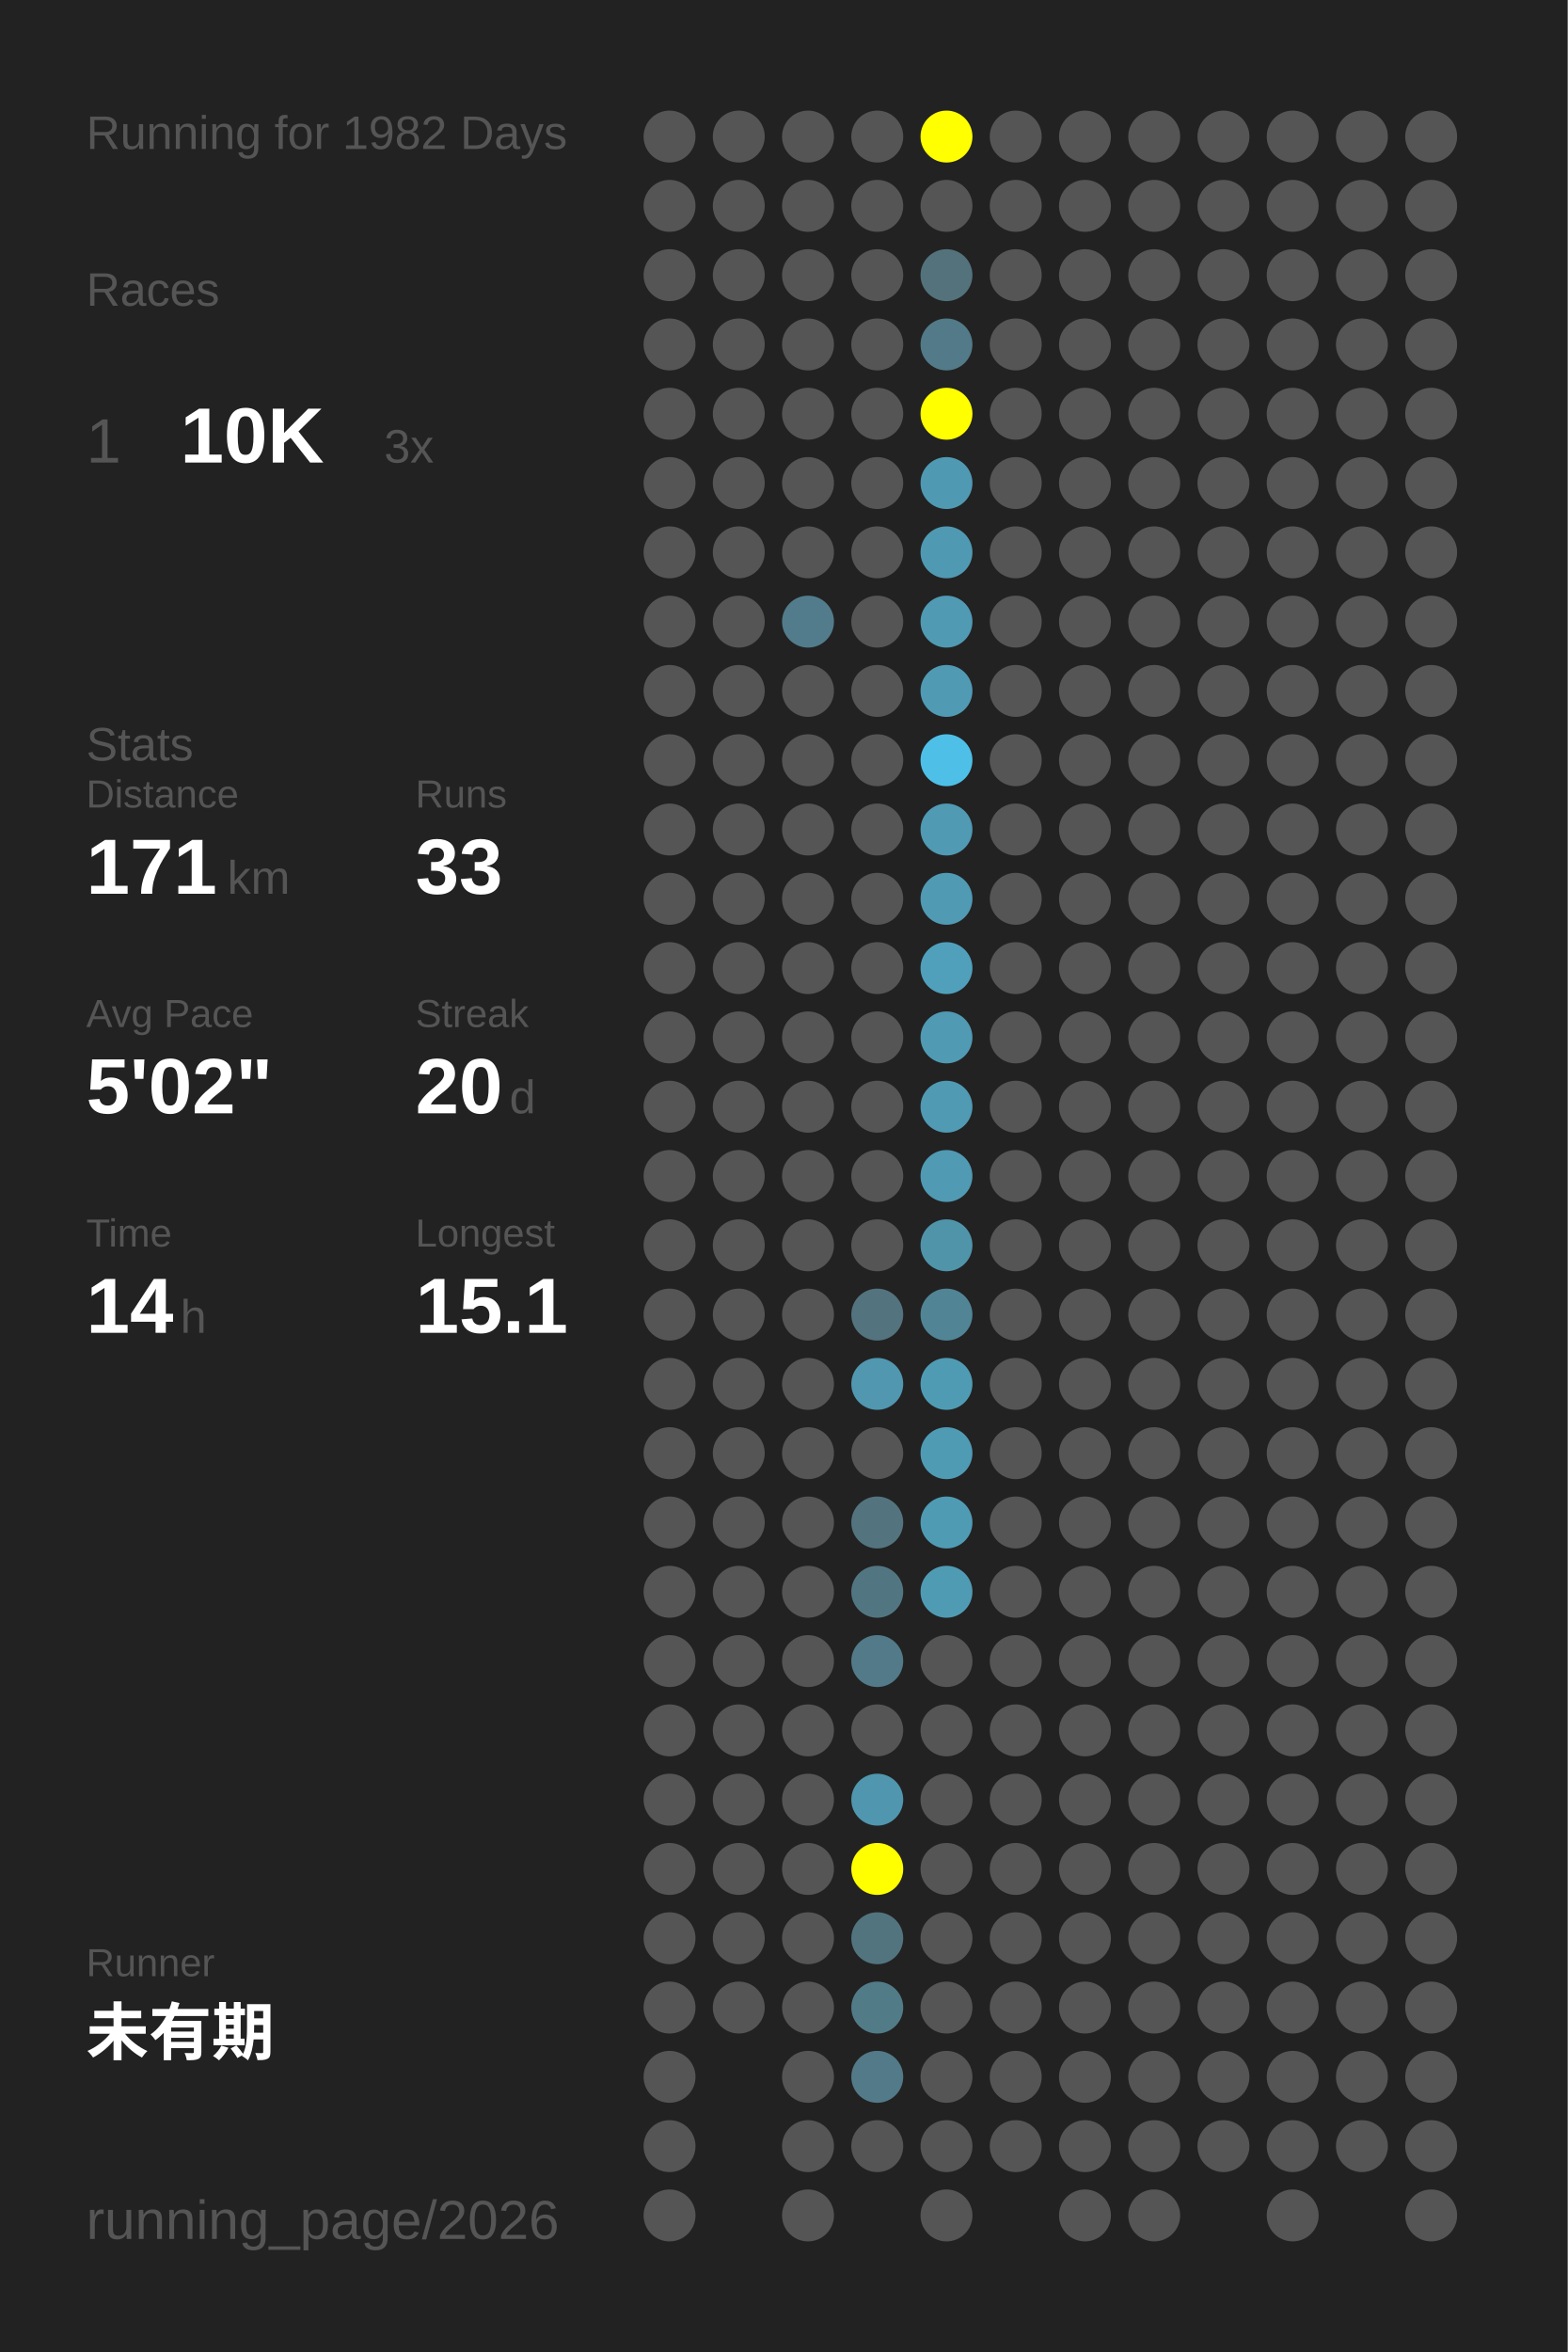
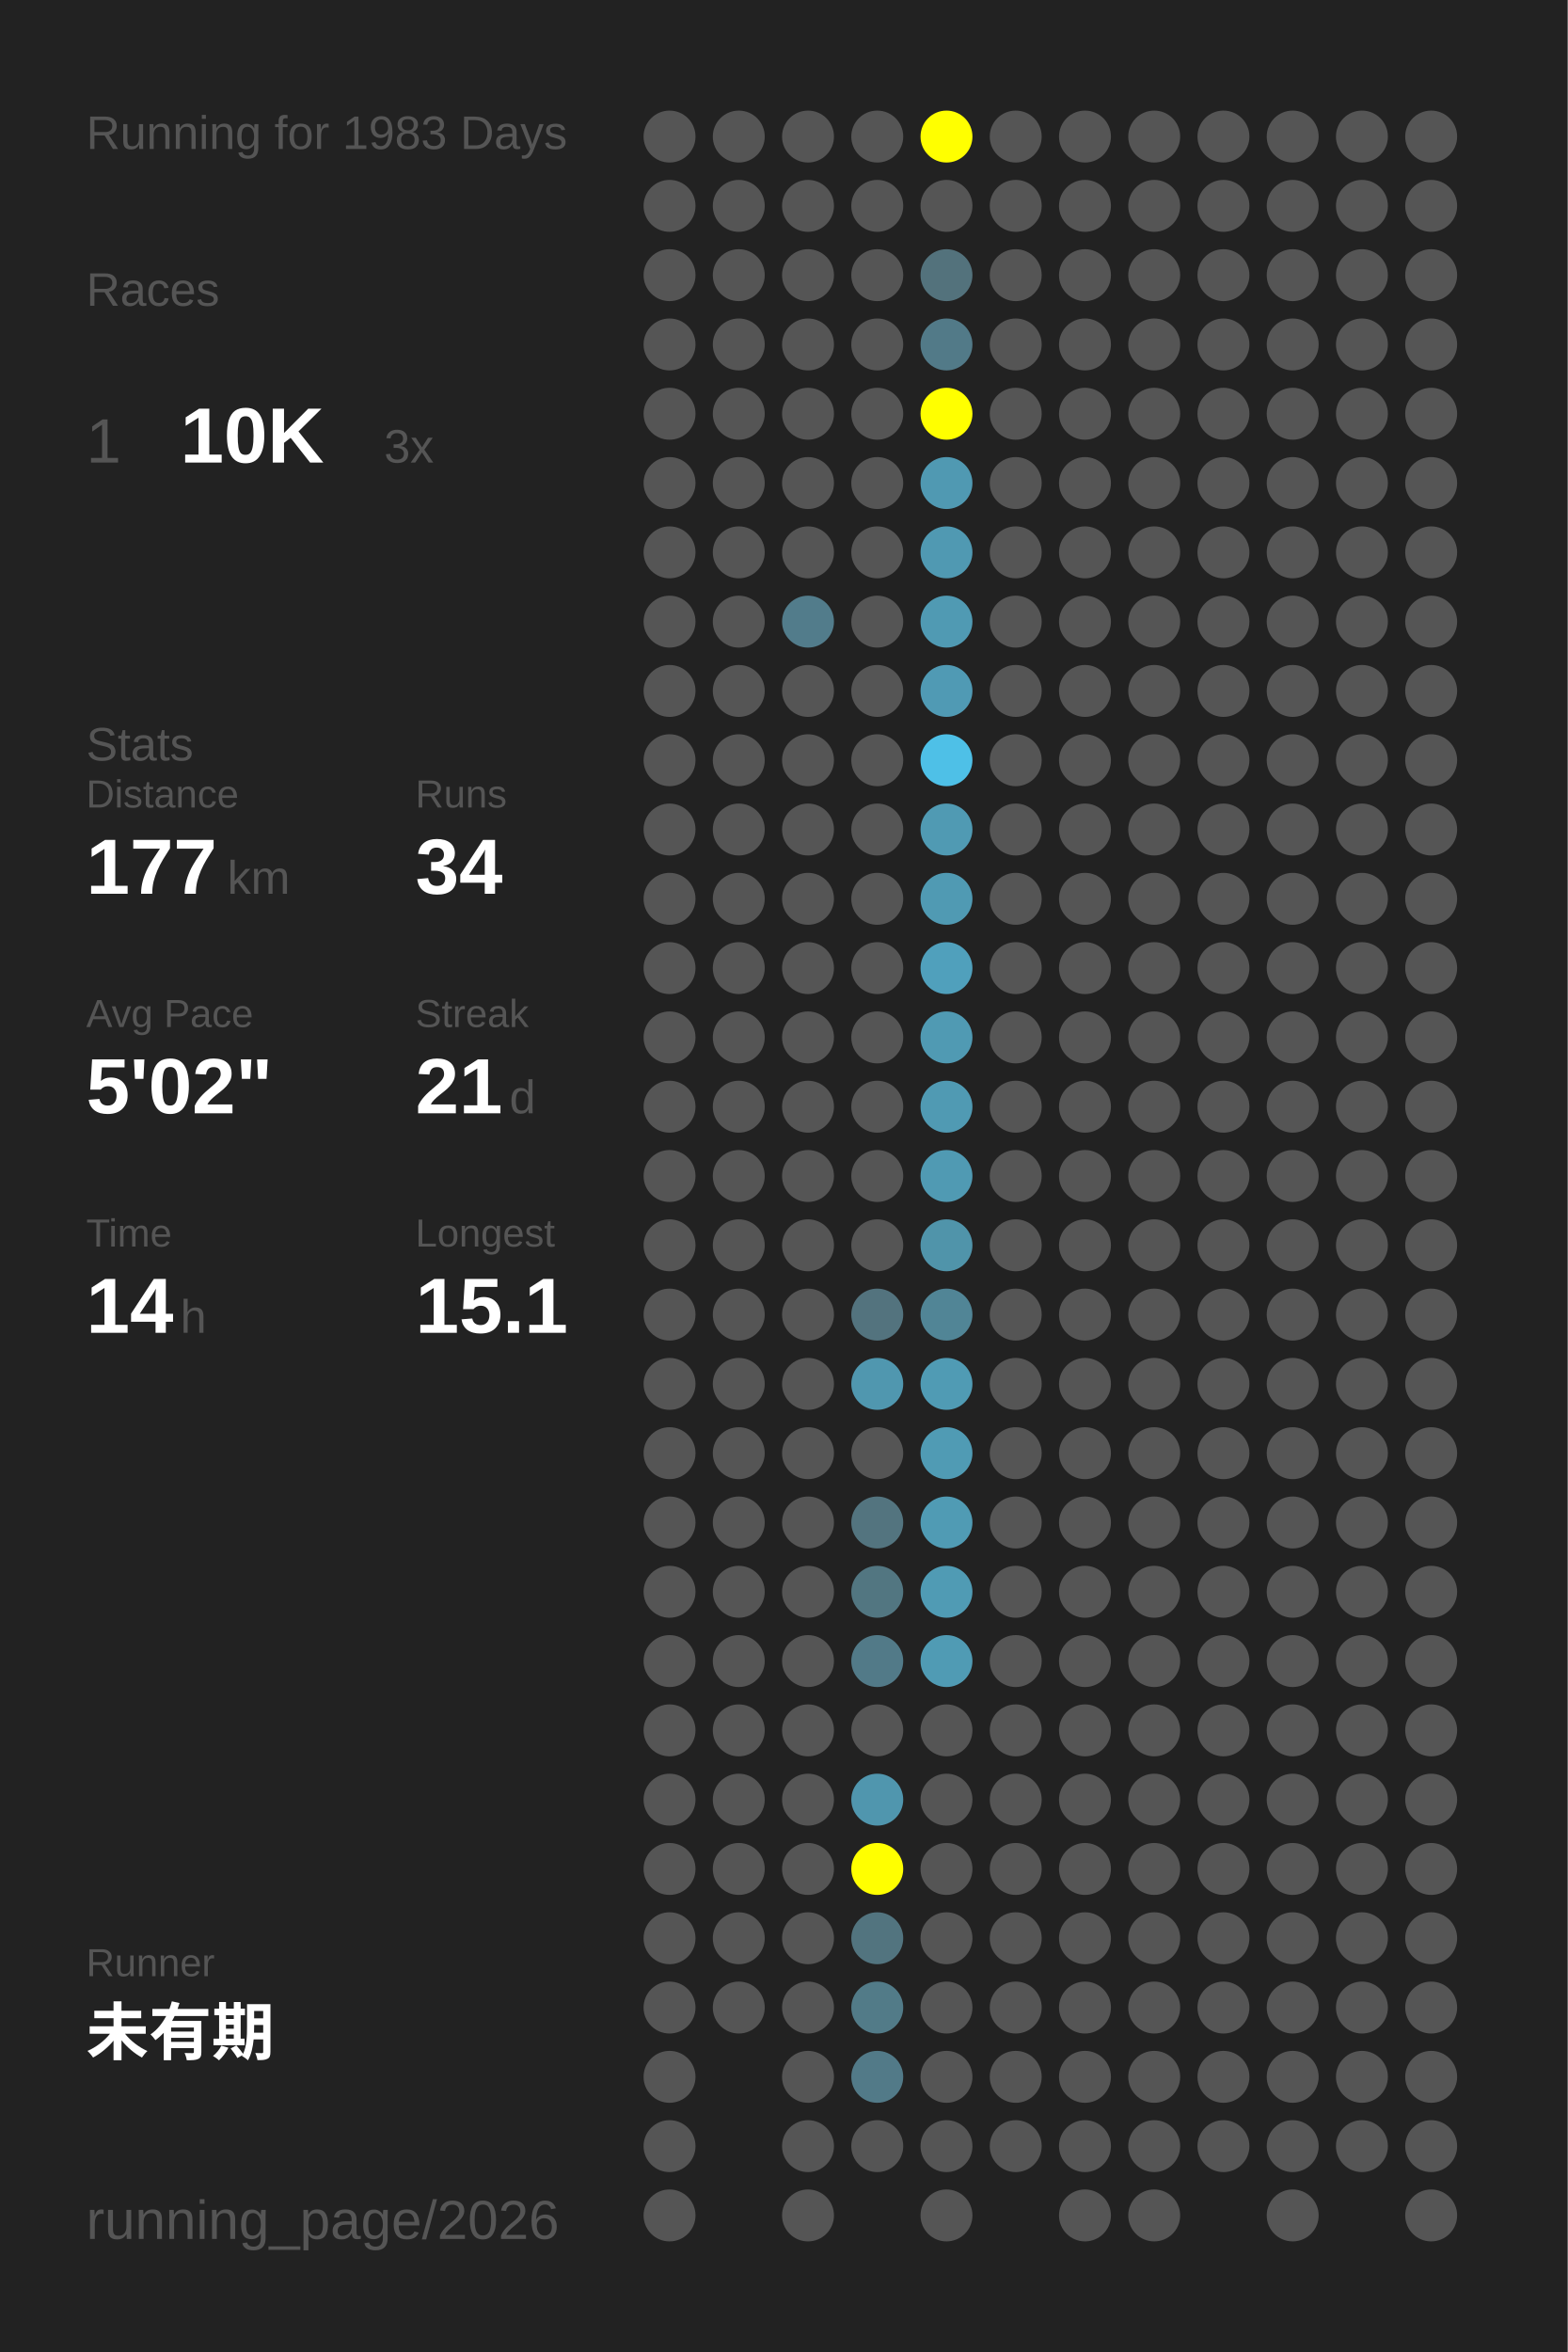
<svg xmlns="http://www.w3.org/2000/svg" baseProfile="full" height="300mm" version="1.1" viewBox="0,0,200,300" width="200mm">
  <defs />
  <rect fill="#222222" height="300" width="200" x="0" y="0" />
-   <text fill="#555555" style="font-size:6px; font-family:Arial;" x="11" y="19">Running for 1982 Days</text>
+   <text fill="#555555" style="font-size:6px; font-family:Arial;" x="11" y="19">Running for 1983 Days</text>
  <text fill="#555555" style="font-size:6px; font-family:Arial;" x="11" y="39">Races</text>
  <text fill="#555555" style="font-size:8px; font-family:Arial;" x="11" y="59">1</text>
  <text fill="#FFFFFF" style="font-size:10px; font-family:Arial; font-weight:bold;" x="23" y="59">10K</text>
  <text fill="#555555" style="font-size:6px; font-family:Arial;" x="49" y="59">3x</text>
  <text fill="#555555" style="font-size:6px; font-family:Arial;" x="11" y="97">Stats</text>
  <text fill="#555555" style="font-size:5px; font-family:Arial;" x="11" y="103">Distance</text>
-   <text fill="#FFFFFF" style="font-size:10px; font-family:Arial; font-weight:bold;" x="11" y="114">171</text>
+   <text fill="#FFFFFF" style="font-size:10px; font-family:Arial; font-weight:bold;" x="11" y="114">177</text>
  <text fill="#555555" style="font-size:6px; font-family:Arial;" x="29" y="114">km</text>
  <text fill="#555555" style="font-size:5px; font-family:Arial;" x="53" y="103">Runs</text>
-   <text fill="#FFFFFF" style="font-size:10px; font-family:Arial; font-weight:bold;" x="53" y="114">33</text>
+   <text fill="#FFFFFF" style="font-size:10px; font-family:Arial; font-weight:bold;" x="53" y="114">34</text>
  <text fill="#555555" style="font-size:5px; font-family:Arial;" x="11" y="131">Avg Pace</text>
  <text fill="#FFFFFF" style="font-size:10px; font-family:Arial; font-weight:bold;" x="11" y="142">5'02"</text>
  <text fill="#555555" style="font-size:5px; font-family:Arial;" x="53" y="131">Streak</text>
-   <text fill="#FFFFFF" style="font-size:10px; font-family:Arial; font-weight:bold;" x="53" y="142">20</text>
+   <text fill="#FFFFFF" style="font-size:10px; font-family:Arial; font-weight:bold;" x="53" y="142">21</text>
  <text fill="#555555" style="font-size:6px; font-family:Arial;" x="65" y="142">d</text>
  <text fill="#555555" style="font-size:5px; font-family:Arial;" x="11" y="159">Time</text>
  <text fill="#FFFFFF" style="font-size:10px; font-family:Arial; font-weight:bold;" x="11" y="170">14</text>
  <text fill="#555555" style="font-size:6px; font-family:Arial;" x="23" y="170">h</text>
  <text fill="#555555" style="font-size:5px; font-family:Arial;" x="53" y="159">Longest</text>
  <text fill="#FFFFFF" style="font-size:10px; font-family:Arial; font-weight:bold;" x="53" y="170">15.1</text>
  <text fill="#555555" style="font-size:5px; font-family:Arial;" x="11" y="252.065">Runner</text>
  <text fill="#FFFFFF" style="font-size:8px; font-family:Arial; font-weight:bold;" x="11" y="262.065">未有期</text>
  <text fill="#555555" style="font-size:7px; font-family:Arial;" x="11" y="285.581">running_page/2026</text>
  <circle cx="85.417" cy="17.419" fill="#555555" r="3.312" />
  <circle cx="85.417" cy="26.258" fill="#555555" r="3.312" />
  <circle cx="85.417" cy="35.097" fill="#555555" r="3.312" />
  <circle cx="85.417" cy="43.935" fill="#555555" r="3.312" />
  <circle cx="85.417" cy="52.774" fill="#555555" r="3.312" />
  <circle cx="85.417" cy="61.613" fill="#555555" r="3.312" />
  <circle cx="85.417" cy="70.452" fill="#555555" r="3.312" />
  <circle cx="85.417" cy="79.29" fill="#555555" r="3.312" />
  <circle cx="85.417" cy="88.129" fill="#555555" r="3.312" />
  <circle cx="85.417" cy="96.968" fill="#555555" r="3.312" />
  <circle cx="85.417" cy="105.806" fill="#555555" r="3.312" />
  <circle cx="85.417" cy="114.645" fill="#555555" r="3.312" />
  <circle cx="85.417" cy="123.484" fill="#555555" r="3.312" />
  <circle cx="85.417" cy="132.323" fill="#555555" r="3.312" />
  <circle cx="85.417" cy="141.161" fill="#555555" r="3.312" />
  <circle cx="85.417" cy="150" fill="#555555" r="3.312" />
  <circle cx="85.417" cy="158.839" fill="#555555" r="3.312" />
  <circle cx="85.417" cy="167.677" fill="#555555" r="3.312" />
  <circle cx="85.417" cy="176.516" fill="#555555" r="3.312" />
  <circle cx="85.417" cy="185.355" fill="#555555" r="3.312" />
  <circle cx="85.417" cy="194.194" fill="#555555" r="3.312" />
  <circle cx="85.417" cy="203.032" fill="#555555" r="3.312" />
  <circle cx="85.417" cy="211.871" fill="#555555" r="3.312" />
  <circle cx="85.417" cy="220.71" fill="#555555" r="3.312" />
  <circle cx="85.417" cy="229.548" fill="#555555" r="3.312" />
  <circle cx="85.417" cy="238.387" fill="#555555" r="3.312" />
  <circle cx="85.417" cy="247.226" fill="#555555" r="3.312" />
  <circle cx="85.417" cy="256.065" fill="#555555" r="3.312" />
  <circle cx="85.417" cy="264.903" fill="#555555" r="3.312" />
  <circle cx="85.417" cy="273.742" fill="#555555" r="3.312" />
  <circle cx="85.417" cy="282.581" fill="#555555" r="3.312" />
  <circle cx="94.25" cy="17.419" fill="#555555" r="3.312" />
  <circle cx="94.25" cy="26.258" fill="#555555" r="3.312" />
  <circle cx="94.25" cy="35.097" fill="#555555" r="3.312" />
  <circle cx="94.25" cy="43.935" fill="#555555" r="3.312" />
  <circle cx="94.25" cy="52.774" fill="#555555" r="3.312" />
  <circle cx="94.25" cy="61.613" fill="#555555" r="3.312" />
  <circle cx="94.25" cy="70.452" fill="#555555" r="3.312" />
  <circle cx="94.25" cy="79.29" fill="#555555" r="3.312" />
  <circle cx="94.25" cy="88.129" fill="#555555" r="3.312" />
  <circle cx="94.25" cy="96.968" fill="#555555" r="3.312" />
  <circle cx="94.25" cy="105.806" fill="#555555" r="3.312" />
  <circle cx="94.25" cy="114.645" fill="#555555" r="3.312" />
  <circle cx="94.25" cy="123.484" fill="#555555" r="3.312" />
  <circle cx="94.25" cy="132.323" fill="#555555" r="3.312" />
  <circle cx="94.25" cy="141.161" fill="#555555" r="3.312" />
  <circle cx="94.25" cy="150" fill="#555555" r="3.312" />
  <circle cx="94.25" cy="158.839" fill="#555555" r="3.312" />
  <circle cx="94.25" cy="167.677" fill="#555555" r="3.312" />
  <circle cx="94.25" cy="176.516" fill="#555555" r="3.312" />
  <circle cx="94.25" cy="185.355" fill="#555555" r="3.312" />
  <circle cx="94.25" cy="194.194" fill="#555555" r="3.312" />
  <circle cx="94.25" cy="203.032" fill="#555555" r="3.312" />
  <circle cx="94.25" cy="211.871" fill="#555555" r="3.312" />
  <circle cx="94.25" cy="220.71" fill="#555555" r="3.312" />
  <circle cx="94.25" cy="229.548" fill="#555555" r="3.312" />
  <circle cx="94.25" cy="238.387" fill="#555555" r="3.312" />
  <circle cx="94.25" cy="247.226" fill="#555555" r="3.312" />
  <circle cx="94.25" cy="256.065" fill="#555555" r="3.312" />
  <circle cx="103.083" cy="17.419" fill="#555555" r="3.312" />
  <circle cx="103.083" cy="26.258" fill="#555555" r="3.312" />
  <circle cx="103.083" cy="35.097" fill="#555555" r="3.312" />
  <circle cx="103.083" cy="43.935" fill="#555555" r="3.312" />
  <circle cx="103.083" cy="52.774" fill="#555555" r="3.312" />
  <circle cx="103.083" cy="61.613" fill="#555555" r="3.312" />
  <circle cx="103.083" cy="70.452" fill="#555555" r="3.312" />
  <circle cx="103.083" cy="79.29" fill="#527c8b" r="3.312" />
  <circle cx="103.083" cy="88.129" fill="#555555" r="3.312" />
  <circle cx="103.083" cy="96.968" fill="#555555" r="3.312" />
  <circle cx="103.083" cy="105.806" fill="#555555" r="3.312" />
  <circle cx="103.083" cy="114.645" fill="#555555" r="3.312" />
  <circle cx="103.083" cy="123.484" fill="#555555" r="3.312" />
  <circle cx="103.083" cy="132.323" fill="#555555" r="3.312" />
  <circle cx="103.083" cy="141.161" fill="#555555" r="3.312" />
  <circle cx="103.083" cy="150" fill="#555555" r="3.312" />
  <circle cx="103.083" cy="158.839" fill="#555555" r="3.312" />
  <circle cx="103.083" cy="167.677" fill="#555555" r="3.312" />
  <circle cx="103.083" cy="176.516" fill="#555555" r="3.312" />
  <circle cx="103.083" cy="185.355" fill="#555555" r="3.312" />
  <circle cx="103.083" cy="194.194" fill="#555555" r="3.312" />
  <circle cx="103.083" cy="203.032" fill="#555555" r="3.312" />
  <circle cx="103.083" cy="211.871" fill="#555555" r="3.312" />
  <circle cx="103.083" cy="220.71" fill="#555555" r="3.312" />
  <circle cx="103.083" cy="229.548" fill="#555555" r="3.312" />
  <circle cx="103.083" cy="238.387" fill="#555555" r="3.312" />
  <circle cx="103.083" cy="247.226" fill="#555555" r="3.312" />
  <circle cx="103.083" cy="256.065" fill="#555555" r="3.312" />
  <circle cx="103.083" cy="264.903" fill="#555555" r="3.312" />
  <circle cx="103.083" cy="273.742" fill="#555555" r="3.312" />
  <circle cx="103.083" cy="282.581" fill="#555555" r="3.312" />
  <circle cx="111.917" cy="17.419" fill="#555555" r="3.312" />
  <circle cx="111.917" cy="26.258" fill="#555555" r="3.312" />
  <circle cx="111.917" cy="35.097" fill="#555555" r="3.312" />
  <circle cx="111.917" cy="43.935" fill="#555555" r="3.312" />
  <circle cx="111.917" cy="52.774" fill="#555555" r="3.312" />
  <circle cx="111.917" cy="61.613" fill="#555555" r="3.312" />
  <circle cx="111.917" cy="70.452" fill="#555555" r="3.312" />
  <circle cx="111.917" cy="79.29" fill="#555555" r="3.312" />
  <circle cx="111.917" cy="88.129" fill="#555555" r="3.312" />
  <circle cx="111.917" cy="96.968" fill="#555555" r="3.312" />
  <circle cx="111.917" cy="105.806" fill="#555555" r="3.312" />
  <circle cx="111.917" cy="114.645" fill="#555555" r="3.312" />
  <circle cx="111.917" cy="123.484" fill="#555555" r="3.312" />
  <circle cx="111.917" cy="132.323" fill="#555555" r="3.312" />
  <circle cx="111.917" cy="141.161" fill="#555555" r="3.312" />
  <circle cx="111.917" cy="150" fill="#555555" r="3.312" />
  <circle cx="111.917" cy="158.839" fill="#555555" r="3.312" />
  <circle cx="111.917" cy="167.677" fill="#53737e" r="3.312" />
  <circle cx="111.917" cy="176.516" fill="#5097af" r="3.312" />
  <circle cx="111.917" cy="185.355" fill="#555555" r="3.312" />
  <circle cx="111.917" cy="194.194" fill="#53747f" r="3.312" />
  <circle cx="111.917" cy="203.032" fill="#527681" r="3.312" />
  <circle cx="111.917" cy="211.871" fill="#527a88" r="3.312" />
  <circle cx="111.917" cy="220.71" fill="#555555" r="3.312" />
  <circle cx="111.917" cy="229.548" fill="#5096ae" r="3.312" />
  <circle cx="111.917" cy="238.387" fill="#FFFF00" r="3.312" />
  <circle cx="111.917" cy="247.226" fill="#52747f" r="3.312" />
  <circle cx="111.917" cy="256.065" fill="#527b88" r="3.312" />
  <circle cx="111.917" cy="264.903" fill="#527a88" r="3.312" />
  <circle cx="111.917" cy="273.742" fill="#555555" r="3.312" />
  <circle cx="120.75" cy="17.419" fill="#FFFF00" r="3.312" />
  <circle cx="120.75" cy="26.258" fill="#555555" r="3.312" />
  <circle cx="120.75" cy="35.097" fill="#53727c" r="3.312" />
  <circle cx="120.75" cy="43.935" fill="#527a88" r="3.312" />
  <circle cx="120.75" cy="52.774" fill="#FFFF00" r="3.312" />
  <circle cx="120.75" cy="61.613" fill="#5099b2" r="3.312" />
  <circle cx="120.75" cy="70.452" fill="#5099b2" r="3.312" />
  <circle cx="120.75" cy="79.29" fill="#509ab3" r="3.312" />
  <circle cx="120.75" cy="88.129" fill="#509ab4" r="3.312" />
  <circle cx="120.75" cy="96.968" fill="#4ec0e7" r="3.312" />
  <circle cx="120.75" cy="105.806" fill="#509ab3" r="3.312" />
  <circle cx="120.75" cy="114.645" fill="#509ab3" r="3.312" />
  <circle cx="120.75" cy="123.484" fill="#50a0bc" r="3.312" />
  <circle cx="120.75" cy="132.323" fill="#509ab3" r="3.312" />
  <circle cx="120.75" cy="141.161" fill="#509ab3" r="3.312" />
  <circle cx="120.75" cy="150" fill="#509ab3" r="3.312" />
  <circle cx="120.75" cy="158.839" fill="#5094aa" r="3.312" />
  <circle cx="120.75" cy="167.677" fill="#518596" r="3.312" />
  <circle cx="120.75" cy="176.516" fill="#509bb4" r="3.312" />
  <circle cx="120.75" cy="185.355" fill="#509bb4" r="3.312" />
  <circle cx="120.75" cy="194.194" fill="#509bb4" r="3.312" />
  <circle cx="120.75" cy="203.032" fill="#509bb4" r="3.312" />
-   <circle cx="120.75" cy="211.871" fill="#555555" r="3.312" />
+   <circle cx="120.75" cy="211.871" fill="#509bb4" r="3.312" />
  <circle cx="120.75" cy="220.71" fill="#555555" r="3.312" />
  <circle cx="120.75" cy="229.548" fill="#555555" r="3.312" />
  <circle cx="120.75" cy="238.387" fill="#555555" r="3.312" />
  <circle cx="120.75" cy="247.226" fill="#555555" r="3.312" />
  <circle cx="120.75" cy="256.065" fill="#555555" r="3.312" />
  <circle cx="120.75" cy="264.903" fill="#555555" r="3.312" />
  <circle cx="120.75" cy="273.742" fill="#555555" r="3.312" />
  <circle cx="120.75" cy="282.581" fill="#555555" r="3.312" />
  <circle cx="129.583" cy="17.419" fill="#555555" r="3.312" />
  <circle cx="129.583" cy="26.258" fill="#555555" r="3.312" />
  <circle cx="129.583" cy="35.097" fill="#555555" r="3.312" />
  <circle cx="129.583" cy="43.935" fill="#555555" r="3.312" />
  <circle cx="129.583" cy="52.774" fill="#555555" r="3.312" />
  <circle cx="129.583" cy="61.613" fill="#555555" r="3.312" />
  <circle cx="129.583" cy="70.452" fill="#555555" r="3.312" />
  <circle cx="129.583" cy="79.29" fill="#555555" r="3.312" />
  <circle cx="129.583" cy="88.129" fill="#555555" r="3.312" />
  <circle cx="129.583" cy="96.968" fill="#555555" r="3.312" />
  <circle cx="129.583" cy="105.806" fill="#555555" r="3.312" />
  <circle cx="129.583" cy="114.645" fill="#555555" r="3.312" />
  <circle cx="129.583" cy="123.484" fill="#555555" r="3.312" />
  <circle cx="129.583" cy="132.323" fill="#555555" r="3.312" />
  <circle cx="129.583" cy="141.161" fill="#555555" r="3.312" />
  <circle cx="129.583" cy="150" fill="#555555" r="3.312" />
  <circle cx="129.583" cy="158.839" fill="#555555" r="3.312" />
  <circle cx="129.583" cy="167.677" fill="#555555" r="3.312" />
  <circle cx="129.583" cy="176.516" fill="#555555" r="3.312" />
  <circle cx="129.583" cy="185.355" fill="#555555" r="3.312" />
  <circle cx="129.583" cy="194.194" fill="#555555" r="3.312" />
  <circle cx="129.583" cy="203.032" fill="#555555" r="3.312" />
  <circle cx="129.583" cy="211.871" fill="#555555" r="3.312" />
  <circle cx="129.583" cy="220.71" fill="#555555" r="3.312" />
  <circle cx="129.583" cy="229.548" fill="#555555" r="3.312" />
  <circle cx="129.583" cy="238.387" fill="#555555" r="3.312" />
  <circle cx="129.583" cy="247.226" fill="#555555" r="3.312" />
  <circle cx="129.583" cy="256.065" fill="#555555" r="3.312" />
  <circle cx="129.583" cy="264.903" fill="#555555" r="3.312" />
  <circle cx="129.583" cy="273.742" fill="#555555" r="3.312" />
  <circle cx="138.417" cy="17.419" fill="#555555" r="3.312" />
  <circle cx="138.417" cy="26.258" fill="#555555" r="3.312" />
  <circle cx="138.417" cy="35.097" fill="#555555" r="3.312" />
  <circle cx="138.417" cy="43.935" fill="#555555" r="3.312" />
  <circle cx="138.417" cy="52.774" fill="#555555" r="3.312" />
  <circle cx="138.417" cy="61.613" fill="#555555" r="3.312" />
  <circle cx="138.417" cy="70.452" fill="#555555" r="3.312" />
  <circle cx="138.417" cy="79.29" fill="#555555" r="3.312" />
  <circle cx="138.417" cy="88.129" fill="#555555" r="3.312" />
  <circle cx="138.417" cy="96.968" fill="#555555" r="3.312" />
  <circle cx="138.417" cy="105.806" fill="#555555" r="3.312" />
  <circle cx="138.417" cy="114.645" fill="#555555" r="3.312" />
  <circle cx="138.417" cy="123.484" fill="#555555" r="3.312" />
  <circle cx="138.417" cy="132.323" fill="#555555" r="3.312" />
  <circle cx="138.417" cy="141.161" fill="#555555" r="3.312" />
  <circle cx="138.417" cy="150" fill="#555555" r="3.312" />
  <circle cx="138.417" cy="158.839" fill="#555555" r="3.312" />
  <circle cx="138.417" cy="167.677" fill="#555555" r="3.312" />
  <circle cx="138.417" cy="176.516" fill="#555555" r="3.312" />
  <circle cx="138.417" cy="185.355" fill="#555555" r="3.312" />
  <circle cx="138.417" cy="194.194" fill="#555555" r="3.312" />
  <circle cx="138.417" cy="203.032" fill="#555555" r="3.312" />
  <circle cx="138.417" cy="211.871" fill="#555555" r="3.312" />
  <circle cx="138.417" cy="220.71" fill="#555555" r="3.312" />
  <circle cx="138.417" cy="229.548" fill="#555555" r="3.312" />
  <circle cx="138.417" cy="238.387" fill="#555555" r="3.312" />
  <circle cx="138.417" cy="247.226" fill="#555555" r="3.312" />
  <circle cx="138.417" cy="256.065" fill="#555555" r="3.312" />
  <circle cx="138.417" cy="264.903" fill="#555555" r="3.312" />
  <circle cx="138.417" cy="273.742" fill="#555555" r="3.312" />
  <circle cx="138.417" cy="282.581" fill="#555555" r="3.312" />
  <circle cx="147.25" cy="17.419" fill="#555555" r="3.312" />
  <circle cx="147.25" cy="26.258" fill="#555555" r="3.312" />
  <circle cx="147.25" cy="35.097" fill="#555555" r="3.312" />
  <circle cx="147.25" cy="43.935" fill="#555555" r="3.312" />
  <circle cx="147.25" cy="52.774" fill="#555555" r="3.312" />
  <circle cx="147.25" cy="61.613" fill="#555555" r="3.312" />
  <circle cx="147.25" cy="70.452" fill="#555555" r="3.312" />
  <circle cx="147.25" cy="79.29" fill="#555555" r="3.312" />
  <circle cx="147.25" cy="88.129" fill="#555555" r="3.312" />
  <circle cx="147.25" cy="96.968" fill="#555555" r="3.312" />
  <circle cx="147.25" cy="105.806" fill="#555555" r="3.312" />
  <circle cx="147.25" cy="114.645" fill="#555555" r="3.312" />
  <circle cx="147.25" cy="123.484" fill="#555555" r="3.312" />
  <circle cx="147.25" cy="132.323" fill="#555555" r="3.312" />
  <circle cx="147.25" cy="141.161" fill="#555555" r="3.312" />
  <circle cx="147.25" cy="150" fill="#555555" r="3.312" />
  <circle cx="147.25" cy="158.839" fill="#555555" r="3.312" />
  <circle cx="147.25" cy="167.677" fill="#555555" r="3.312" />
  <circle cx="147.25" cy="176.516" fill="#555555" r="3.312" />
  <circle cx="147.25" cy="185.355" fill="#555555" r="3.312" />
  <circle cx="147.25" cy="194.194" fill="#555555" r="3.312" />
  <circle cx="147.25" cy="203.032" fill="#555555" r="3.312" />
  <circle cx="147.25" cy="211.871" fill="#555555" r="3.312" />
  <circle cx="147.25" cy="220.71" fill="#555555" r="3.312" />
  <circle cx="147.25" cy="229.548" fill="#555555" r="3.312" />
  <circle cx="147.25" cy="238.387" fill="#555555" r="3.312" />
  <circle cx="147.25" cy="247.226" fill="#555555" r="3.312" />
  <circle cx="147.25" cy="256.065" fill="#555555" r="3.312" />
  <circle cx="147.25" cy="264.903" fill="#555555" r="3.312" />
  <circle cx="147.25" cy="273.742" fill="#555555" r="3.312" />
  <circle cx="147.25" cy="282.581" fill="#555555" r="3.312" />
  <circle cx="156.083" cy="17.419" fill="#555555" r="3.312" />
  <circle cx="156.083" cy="26.258" fill="#555555" r="3.312" />
  <circle cx="156.083" cy="35.097" fill="#555555" r="3.312" />
  <circle cx="156.083" cy="43.935" fill="#555555" r="3.312" />
  <circle cx="156.083" cy="52.774" fill="#555555" r="3.312" />
  <circle cx="156.083" cy="61.613" fill="#555555" r="3.312" />
  <circle cx="156.083" cy="70.452" fill="#555555" r="3.312" />
  <circle cx="156.083" cy="79.29" fill="#555555" r="3.312" />
  <circle cx="156.083" cy="88.129" fill="#555555" r="3.312" />
  <circle cx="156.083" cy="96.968" fill="#555555" r="3.312" />
  <circle cx="156.083" cy="105.806" fill="#555555" r="3.312" />
  <circle cx="156.083" cy="114.645" fill="#555555" r="3.312" />
  <circle cx="156.083" cy="123.484" fill="#555555" r="3.312" />
  <circle cx="156.083" cy="132.323" fill="#555555" r="3.312" />
  <circle cx="156.083" cy="141.161" fill="#555555" r="3.312" />
  <circle cx="156.083" cy="150" fill="#555555" r="3.312" />
  <circle cx="156.083" cy="158.839" fill="#555555" r="3.312" />
  <circle cx="156.083" cy="167.677" fill="#555555" r="3.312" />
  <circle cx="156.083" cy="176.516" fill="#555555" r="3.312" />
  <circle cx="156.083" cy="185.355" fill="#555555" r="3.312" />
  <circle cx="156.083" cy="194.194" fill="#555555" r="3.312" />
  <circle cx="156.083" cy="203.032" fill="#555555" r="3.312" />
  <circle cx="156.083" cy="211.871" fill="#555555" r="3.312" />
  <circle cx="156.083" cy="220.71" fill="#555555" r="3.312" />
  <circle cx="156.083" cy="229.548" fill="#555555" r="3.312" />
  <circle cx="156.083" cy="238.387" fill="#555555" r="3.312" />
  <circle cx="156.083" cy="247.226" fill="#555555" r="3.312" />
  <circle cx="156.083" cy="256.065" fill="#555555" r="3.312" />
  <circle cx="156.083" cy="264.903" fill="#555555" r="3.312" />
  <circle cx="156.083" cy="273.742" fill="#555555" r="3.312" />
  <circle cx="164.917" cy="17.419" fill="#555555" r="3.312" />
  <circle cx="164.917" cy="26.258" fill="#555555" r="3.312" />
  <circle cx="164.917" cy="35.097" fill="#555555" r="3.312" />
  <circle cx="164.917" cy="43.935" fill="#555555" r="3.312" />
  <circle cx="164.917" cy="52.774" fill="#555555" r="3.312" />
  <circle cx="164.917" cy="61.613" fill="#555555" r="3.312" />
  <circle cx="164.917" cy="70.452" fill="#555555" r="3.312" />
  <circle cx="164.917" cy="79.29" fill="#555555" r="3.312" />
  <circle cx="164.917" cy="88.129" fill="#555555" r="3.312" />
  <circle cx="164.917" cy="96.968" fill="#555555" r="3.312" />
  <circle cx="164.917" cy="105.806" fill="#555555" r="3.312" />
  <circle cx="164.917" cy="114.645" fill="#555555" r="3.312" />
  <circle cx="164.917" cy="123.484" fill="#555555" r="3.312" />
  <circle cx="164.917" cy="132.323" fill="#555555" r="3.312" />
  <circle cx="164.917" cy="141.161" fill="#555555" r="3.312" />
  <circle cx="164.917" cy="150" fill="#555555" r="3.312" />
  <circle cx="164.917" cy="158.839" fill="#555555" r="3.312" />
  <circle cx="164.917" cy="167.677" fill="#555555" r="3.312" />
  <circle cx="164.917" cy="176.516" fill="#555555" r="3.312" />
  <circle cx="164.917" cy="185.355" fill="#555555" r="3.312" />
  <circle cx="164.917" cy="194.194" fill="#555555" r="3.312" />
  <circle cx="164.917" cy="203.032" fill="#555555" r="3.312" />
  <circle cx="164.917" cy="211.871" fill="#555555" r="3.312" />
  <circle cx="164.917" cy="220.71" fill="#555555" r="3.312" />
  <circle cx="164.917" cy="229.548" fill="#555555" r="3.312" />
  <circle cx="164.917" cy="238.387" fill="#555555" r="3.312" />
  <circle cx="164.917" cy="247.226" fill="#555555" r="3.312" />
  <circle cx="164.917" cy="256.065" fill="#555555" r="3.312" />
  <circle cx="164.917" cy="264.903" fill="#555555" r="3.312" />
  <circle cx="164.917" cy="273.742" fill="#555555" r="3.312" />
  <circle cx="164.917" cy="282.581" fill="#555555" r="3.312" />
  <circle cx="173.75" cy="17.419" fill="#555555" r="3.312" />
  <circle cx="173.75" cy="26.258" fill="#555555" r="3.312" />
  <circle cx="173.75" cy="35.097" fill="#555555" r="3.312" />
  <circle cx="173.75" cy="43.935" fill="#555555" r="3.312" />
  <circle cx="173.75" cy="52.774" fill="#555555" r="3.312" />
  <circle cx="173.75" cy="61.613" fill="#555555" r="3.312" />
  <circle cx="173.75" cy="70.452" fill="#555555" r="3.312" />
  <circle cx="173.75" cy="79.29" fill="#555555" r="3.312" />
  <circle cx="173.75" cy="88.129" fill="#555555" r="3.312" />
  <circle cx="173.75" cy="96.968" fill="#555555" r="3.312" />
  <circle cx="173.75" cy="105.806" fill="#555555" r="3.312" />
  <circle cx="173.75" cy="114.645" fill="#555555" r="3.312" />
  <circle cx="173.75" cy="123.484" fill="#555555" r="3.312" />
  <circle cx="173.75" cy="132.323" fill="#555555" r="3.312" />
  <circle cx="173.75" cy="141.161" fill="#555555" r="3.312" />
  <circle cx="173.75" cy="150" fill="#555555" r="3.312" />
  <circle cx="173.75" cy="158.839" fill="#555555" r="3.312" />
  <circle cx="173.75" cy="167.677" fill="#555555" r="3.312" />
  <circle cx="173.75" cy="176.516" fill="#555555" r="3.312" />
  <circle cx="173.75" cy="185.355" fill="#555555" r="3.312" />
  <circle cx="173.75" cy="194.194" fill="#555555" r="3.312" />
  <circle cx="173.75" cy="203.032" fill="#555555" r="3.312" />
  <circle cx="173.75" cy="211.871" fill="#555555" r="3.312" />
  <circle cx="173.75" cy="220.71" fill="#555555" r="3.312" />
  <circle cx="173.75" cy="229.548" fill="#555555" r="3.312" />
  <circle cx="173.75" cy="238.387" fill="#555555" r="3.312" />
  <circle cx="173.75" cy="247.226" fill="#555555" r="3.312" />
  <circle cx="173.75" cy="256.065" fill="#555555" r="3.312" />
  <circle cx="173.75" cy="264.903" fill="#555555" r="3.312" />
  <circle cx="173.75" cy="273.742" fill="#555555" r="3.312" />
  <circle cx="182.583" cy="17.419" fill="#555555" r="3.312" />
  <circle cx="182.583" cy="26.258" fill="#555555" r="3.312" />
  <circle cx="182.583" cy="35.097" fill="#555555" r="3.312" />
  <circle cx="182.583" cy="43.935" fill="#555555" r="3.312" />
  <circle cx="182.583" cy="52.774" fill="#555555" r="3.312" />
  <circle cx="182.583" cy="61.613" fill="#555555" r="3.312" />
  <circle cx="182.583" cy="70.452" fill="#555555" r="3.312" />
  <circle cx="182.583" cy="79.29" fill="#555555" r="3.312" />
  <circle cx="182.583" cy="88.129" fill="#555555" r="3.312" />
  <circle cx="182.583" cy="96.968" fill="#555555" r="3.312" />
  <circle cx="182.583" cy="105.806" fill="#555555" r="3.312" />
  <circle cx="182.583" cy="114.645" fill="#555555" r="3.312" />
  <circle cx="182.583" cy="123.484" fill="#555555" r="3.312" />
  <circle cx="182.583" cy="132.323" fill="#555555" r="3.312" />
  <circle cx="182.583" cy="141.161" fill="#555555" r="3.312" />
  <circle cx="182.583" cy="150" fill="#555555" r="3.312" />
  <circle cx="182.583" cy="158.839" fill="#555555" r="3.312" />
  <circle cx="182.583" cy="167.677" fill="#555555" r="3.312" />
  <circle cx="182.583" cy="176.516" fill="#555555" r="3.312" />
  <circle cx="182.583" cy="185.355" fill="#555555" r="3.312" />
  <circle cx="182.583" cy="194.194" fill="#555555" r="3.312" />
  <circle cx="182.583" cy="203.032" fill="#555555" r="3.312" />
  <circle cx="182.583" cy="211.871" fill="#555555" r="3.312" />
  <circle cx="182.583" cy="220.71" fill="#555555" r="3.312" />
  <circle cx="182.583" cy="229.548" fill="#555555" r="3.312" />
  <circle cx="182.583" cy="238.387" fill="#555555" r="3.312" />
  <circle cx="182.583" cy="247.226" fill="#555555" r="3.312" />
  <circle cx="182.583" cy="256.065" fill="#555555" r="3.312" />
  <circle cx="182.583" cy="264.903" fill="#555555" r="3.312" />
  <circle cx="182.583" cy="273.742" fill="#555555" r="3.312" />
  <circle cx="182.583" cy="282.581" fill="#555555" r="3.312" />
</svg>
